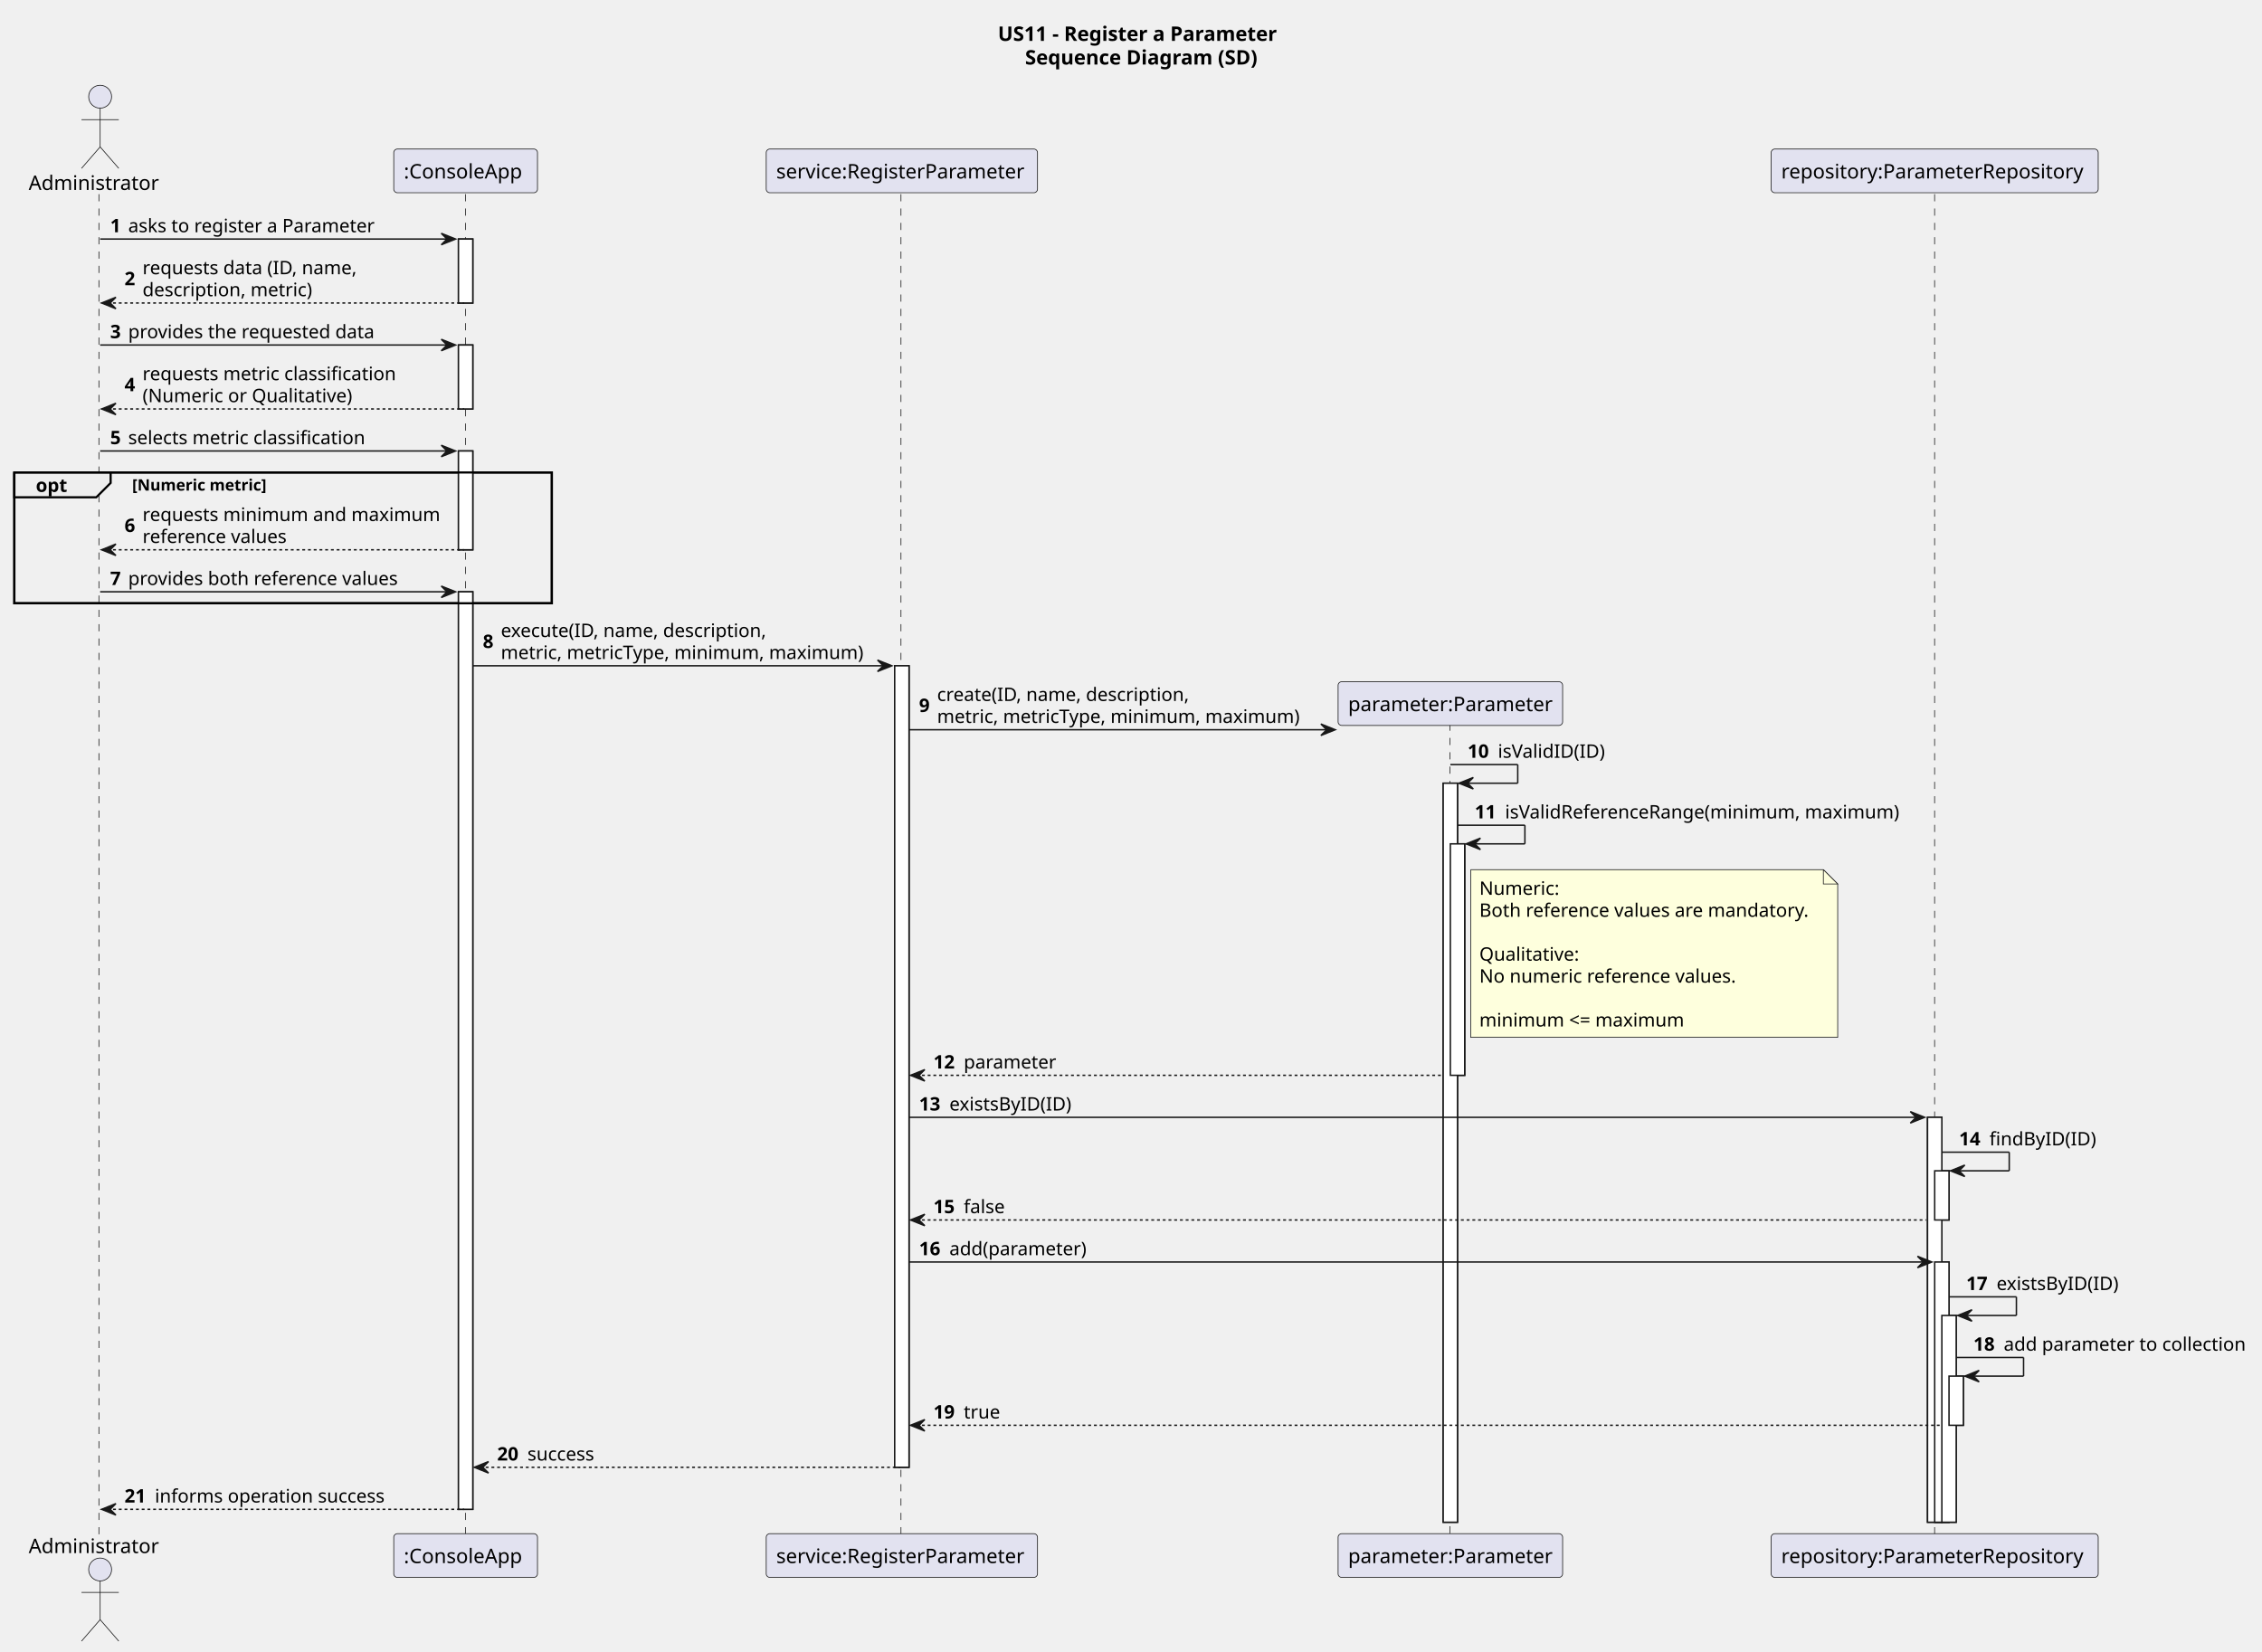
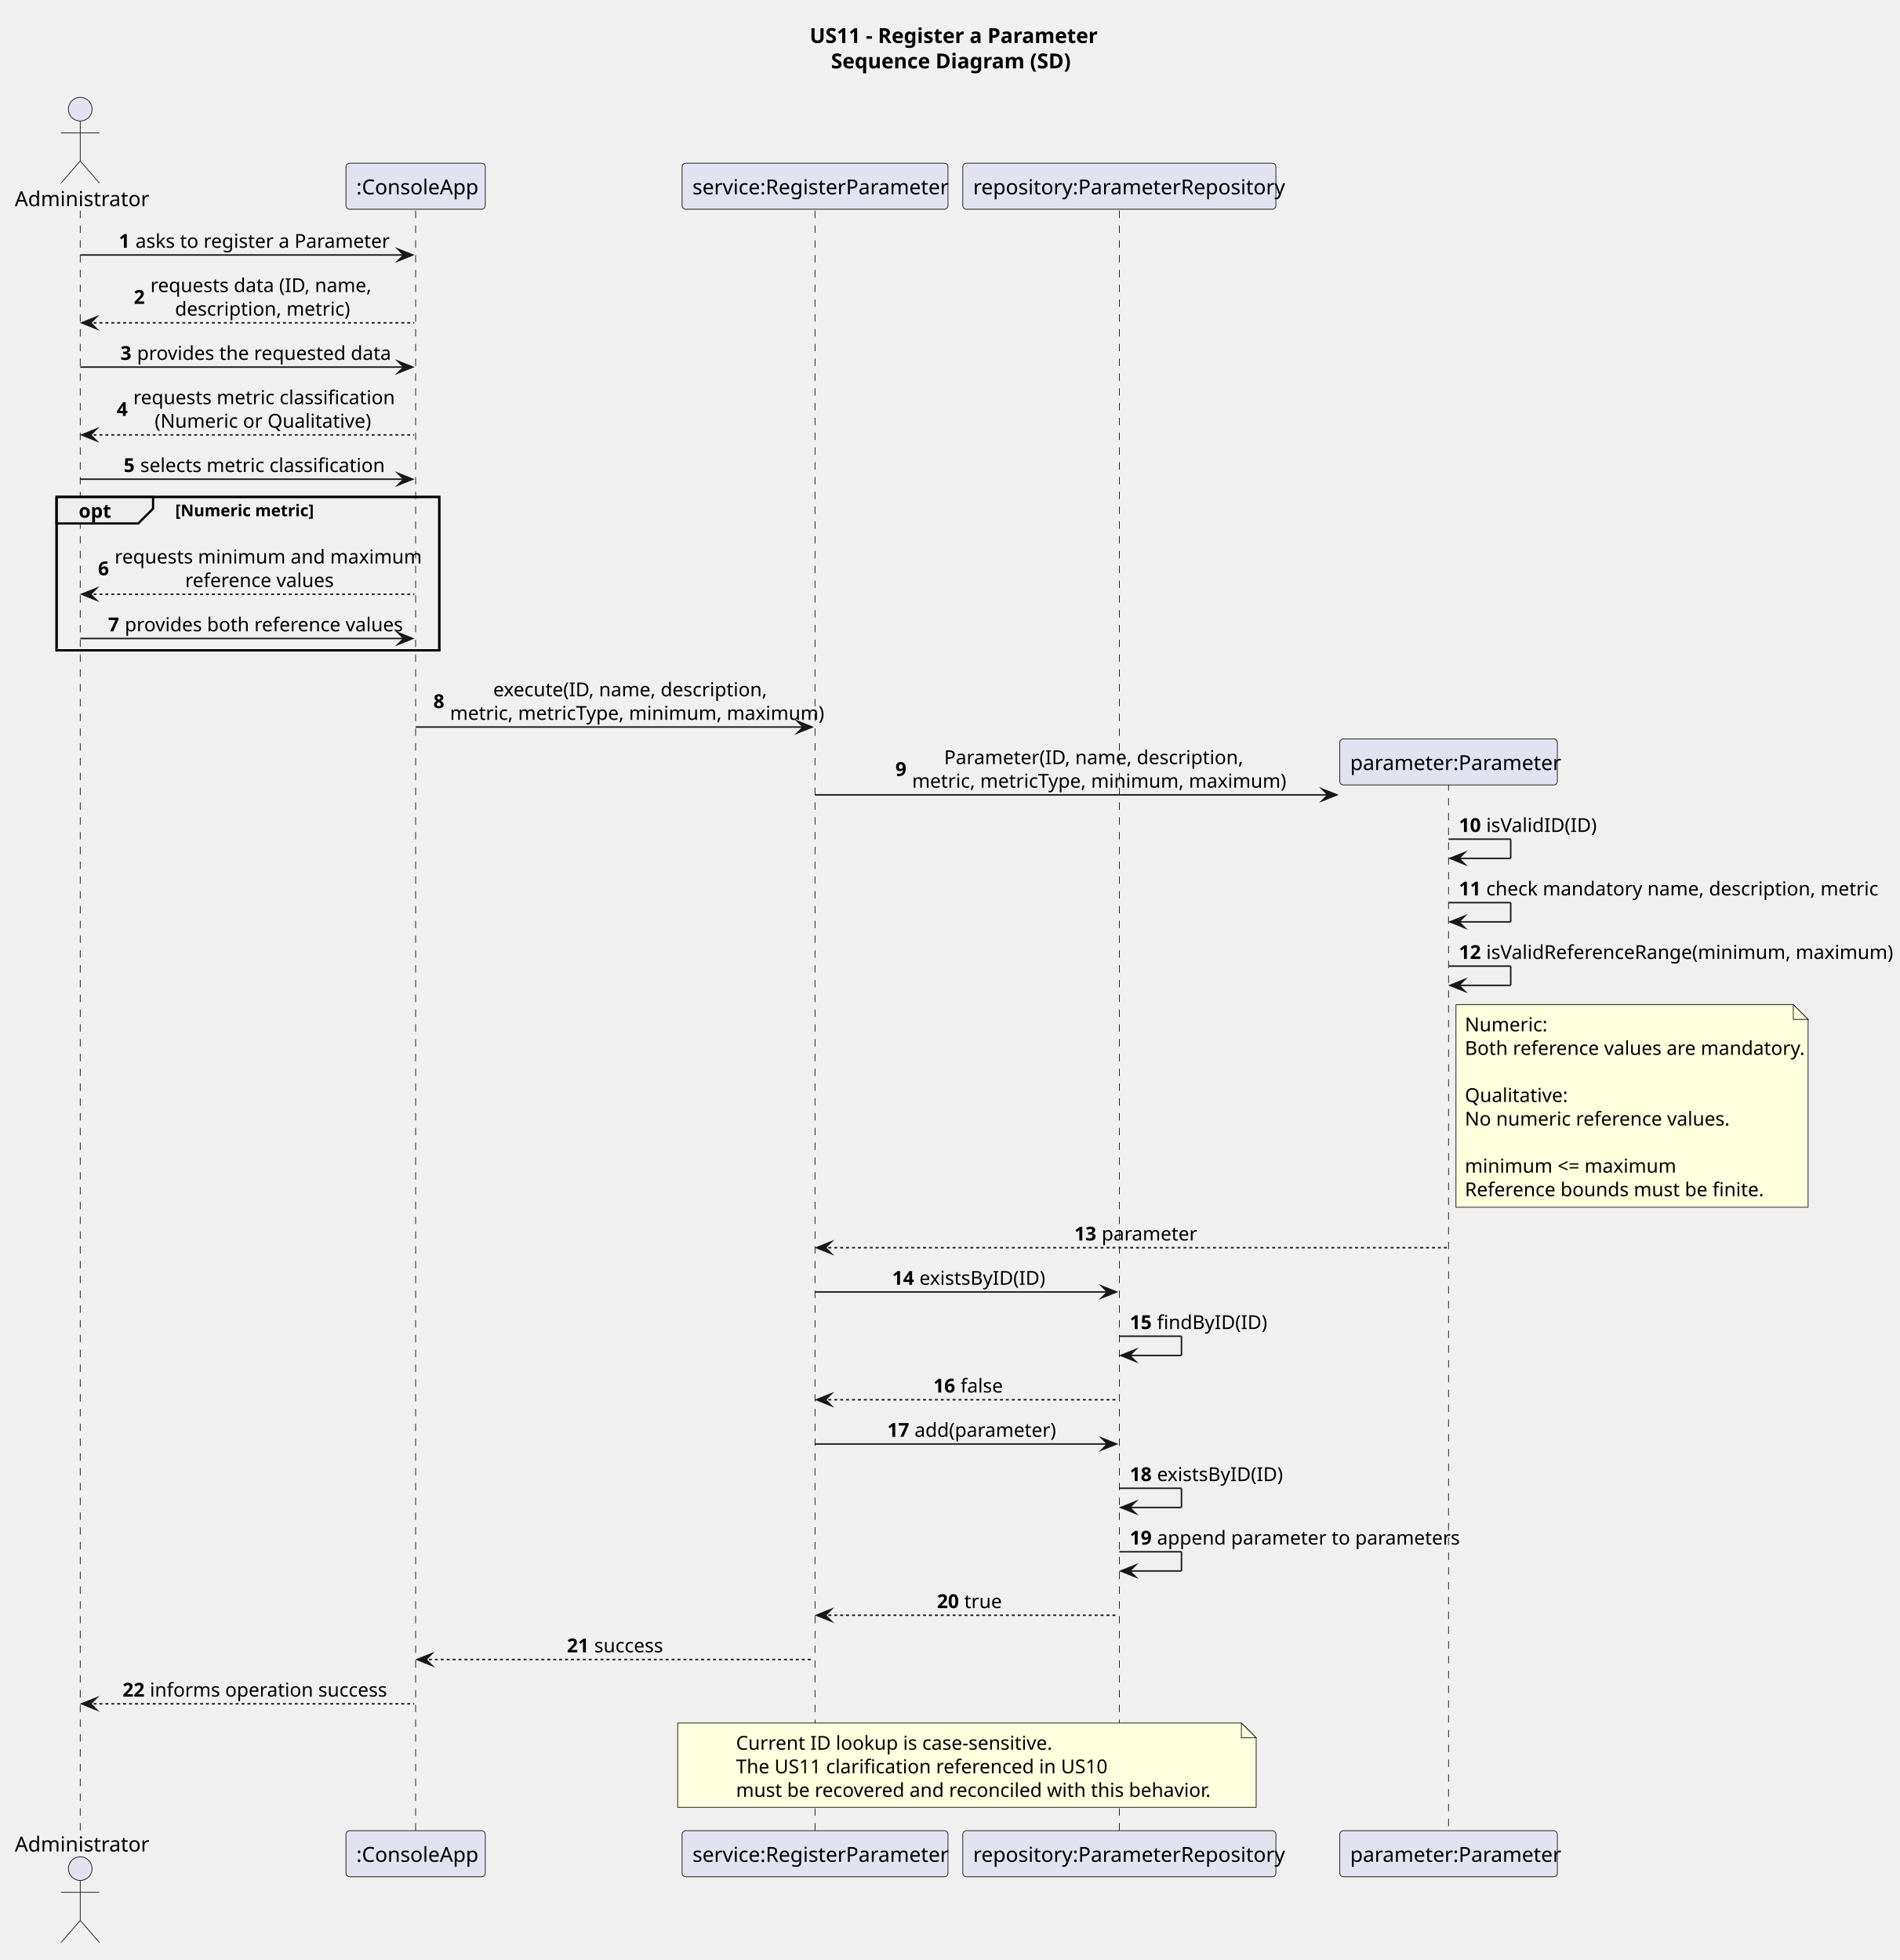
- <svg xmlns="http://www.w3.org/2000/svg" contentStyleType="text/css" height="1152px" preserveAspectRatio="none" style="width:1578px;height:1152px;background:#FFFFFF;" version="1.1" viewBox="0 0 1578 1152" width="1578px" zoomAndPan="magnify">
+ <svg xmlns="http://www.w3.org/2000/svg" version="1.1" data-diagram-type="SEQUENCE" style="width:1284px;height:1325px;background:#FFFFFF;" width="1284px" height="1325px" viewBox="0 0 1284 1325" zoomAndPan="magnify" preserveAspectRatio="none" contentStyleType="text/css">
  <defs />
-   <g>
-     <text fill="#000000" font-family="sans-serif" font-size="14" font-weight="bold" lengthAdjust="spacing" textLength="205.645" x="696.15" y="28.535">US11 - Register a Parameter</text>
-     <text fill="#000000" font-family="sans-serif" font-size="14" font-weight="bold" lengthAdjust="spacing" textLength="167.72" x="715.113" y="45.023">Sequence Diagram (SD)</text>
-     <rect fill="#FFFFFF" height="44.621" style="stroke:#181818;stroke-width:1;" width="10" x="319.825" y="166.775" />
-     <rect fill="#FFFFFF" height="44.621" style="stroke:#181818;stroke-width:1;" width="10" x="319.825" y="240.707" />
-     <rect fill="#FFFFFF" height="68.932" style="stroke:#181818;stroke-width:1;" width="10" x="319.825" y="314.639" />
-     <rect fill="#FFFFFF" height="640.143" style="stroke:#181818;stroke-width:1;" width="10" x="319.825" y="412.881" />
-     <rect fill="#FFFFFF" height="559.211" style="stroke:#181818;stroke-width:1;" width="10" x="624.149" y="464.502" />
-     <rect fill="#FFFFFF" height="515.59" style="stroke:#181818;stroke-width:1;" width="10" x="1006.79" y="546.434" />
-     <rect fill="#FFFFFF" height="161.484" style="stroke:#181818;stroke-width:1;" width="10" x="1011.79" y="588.744" />
-     <rect fill="#FFFFFF" height="282.484" style="stroke:#181818;stroke-width:1;" width="10" x="1344.666" y="779.539" />
-     <rect fill="#FFFFFF" height="34.31" style="stroke:#181818;stroke-width:1;" width="10" x="1349.666" y="816.85" />
-     <rect fill="#FFFFFF" height="181.553" style="stroke:#181818;stroke-width:1;" width="10" x="1349.666" y="880.471" />
-     <rect fill="#FFFFFF" height="144.242" style="stroke:#181818;stroke-width:1;" width="10" x="1354.666" y="917.781" />
-     <rect fill="#FFFFFF" height="34.31" style="stroke:#181818;stroke-width:1;" width="10" x="1359.666" y="960.092" />
-     <rect fill="none" height="91.242" style="stroke:#000000;stroke-width:1.5;" width="374.96" x="10" y="329.639" />
-     <line style="stroke:#181818;stroke-width:0.5;stroke-dasharray:5.0,5.0;" x1="69" x2="69" y1="135.465" y2="1071.023" />
-     <line style="stroke:#181818;stroke-width:0.5;stroke-dasharray:5.0,5.0;" x1="324.69" x2="324.69" y1="135.465" y2="1071.023" />
-     <line style="stroke:#181818;stroke-width:0.5;stroke-dasharray:5.0,5.0;" x1="628.523" x2="628.523" y1="135.465" y2="1071.023" />
-     <line style="stroke:#181818;stroke-width:0.5;stroke-dasharray:5.0,5.0;" x1="1011.474" x2="1011.474" y1="504.812" y2="1071.023" />
-     <line style="stroke:#181818;stroke-width:0.5;stroke-dasharray:5.0,5.0;" x1="1349.604" x2="1349.604" y1="135.465" y2="1071.023" />
-     <text fill="#000000" font-family="sans-serif" font-size="14" lengthAdjust="spacing" textLength="93.721" x="20" y="132.512">Administrator</text>
-     <ellipse cx="69.86" cy="67.477" fill="#E2E2F0" rx="8" ry="8" style="stroke:#181818;stroke-width:0.5;" />
-     <path d="M69.86,75.477 L69.86,102.477 M56.86,83.477 L82.86,83.477 M69.86,102.477 L56.86,117.477 M69.86,102.477 L82.86,117.477 " fill="none" style="stroke:#181818;stroke-width:0.5;" />
-     <text fill="#000000" font-family="sans-serif" font-size="14" lengthAdjust="spacing" textLength="93.721" x="20" y="1083.559">Administrator</text>
-     <ellipse cx="69.86" cy="1095.012" fill="#E2E2F0" rx="8" ry="8" style="stroke:#181818;stroke-width:0.5;" />
-     <path d="M69.86,1103.012 L69.86,1130.012 M56.86,1111.012 L82.86,1111.012 M69.86,1130.012 L56.86,1145.012 M69.86,1130.012 L82.86,1145.012 " fill="none" style="stroke:#181818;stroke-width:0.5;" />
-     <rect fill="#E2E2F0" height="30.488" rx="2.5" ry="2.5" style="stroke:#181818;stroke-width:0.5;" width="100.269" x="274.69" y="103.977" />
-     <text fill="#000000" font-family="sans-serif" font-size="14" lengthAdjust="spacing" textLength="86.269" x="281.69" y="124.512">:ConsoleApp</text>
-     <rect fill="#E2E2F0" height="30.488" rx="2.5" ry="2.5" style="stroke:#181818;stroke-width:0.5;" width="100.269" x="274.69" y="1070.023" />
-     <text fill="#000000" font-family="sans-serif" font-size="14" lengthAdjust="spacing" textLength="86.269" x="281.69" y="1090.559">:ConsoleApp</text>
-     <rect fill="#E2E2F0" height="30.488" rx="2.5" ry="2.5" style="stroke:#181818;stroke-width:0.5;" width="189.253" x="534.523" y="103.977" />
-     <text fill="#000000" font-family="sans-serif" font-size="14" lengthAdjust="spacing" textLength="175.253" x="541.523" y="124.512">service:RegisterParameter</text>
-     <rect fill="#E2E2F0" height="30.488" rx="2.5" ry="2.5" style="stroke:#181818;stroke-width:0.5;" width="189.253" x="534.523" y="1070.023" />
-     <text fill="#000000" font-family="sans-serif" font-size="14" lengthAdjust="spacing" textLength="175.253" x="541.523" y="1090.559">service:RegisterParameter</text>
-     <rect fill="#E2E2F0" height="30.488" rx="2.5" ry="2.5" style="stroke:#181818;stroke-width:0.5;" width="156.632" x="933.474" y="1070.023" />
-     <text fill="#000000" font-family="sans-serif" font-size="14" lengthAdjust="spacing" textLength="142.632" x="940.474" y="1090.559">parameter:Parameter</text>
-     <rect fill="#E2E2F0" height="30.488" rx="2.5" ry="2.5" style="stroke:#181818;stroke-width:0.5;" width="228.122" x="1235.604" y="103.977" />
-     <text fill="#000000" font-family="sans-serif" font-size="14" lengthAdjust="spacing" textLength="214.122" x="1242.604" y="124.512">repository:ParameterRepository</text>
-     <rect fill="#E2E2F0" height="30.488" rx="2.5" ry="2.5" style="stroke:#181818;stroke-width:0.5;" width="228.122" x="1235.604" y="1070.023" />
-     <text fill="#000000" font-family="sans-serif" font-size="14" lengthAdjust="spacing" textLength="214.122" x="1242.604" y="1090.559">repository:ParameterRepository</text>
-     <rect fill="#FFFFFF" height="44.621" style="stroke:#181818;stroke-width:1;" width="10" x="319.825" y="166.775" />
-     <rect fill="#FFFFFF" height="44.621" style="stroke:#181818;stroke-width:1;" width="10" x="319.825" y="240.707" />
-     <rect fill="#FFFFFF" height="68.932" style="stroke:#181818;stroke-width:1;" width="10" x="319.825" y="314.639" />
-     <rect fill="#FFFFFF" height="640.143" style="stroke:#181818;stroke-width:1;" width="10" x="319.825" y="412.881" />
-     <rect fill="#FFFFFF" height="559.211" style="stroke:#181818;stroke-width:1;" width="10" x="624.149" y="464.502" />
-     <rect fill="#FFFFFF" height="515.59" style="stroke:#181818;stroke-width:1;" width="10" x="1006.79" y="546.434" />
-     <rect fill="#FFFFFF" height="161.484" style="stroke:#181818;stroke-width:1;" width="10" x="1011.79" y="588.744" />
-     <rect fill="#FFFFFF" height="282.484" style="stroke:#181818;stroke-width:1;" width="10" x="1344.666" y="779.539" />
-     <rect fill="#FFFFFF" height="34.31" style="stroke:#181818;stroke-width:1;" width="10" x="1349.666" y="816.85" />
-     <rect fill="#FFFFFF" height="181.553" style="stroke:#181818;stroke-width:1;" width="10" x="1349.666" y="880.471" />
-     <rect fill="#FFFFFF" height="144.242" style="stroke:#181818;stroke-width:1;" width="10" x="1354.666" y="917.781" />
-     <rect fill="#FFFFFF" height="34.31" style="stroke:#181818;stroke-width:1;" width="10" x="1359.666" y="960.092" />
-     <polygon fill="#181818" points="307.825,162.775,317.825,166.775,307.825,170.775,311.825,166.775" style="stroke:#181818;stroke-width:1;" />
-     <line style="stroke:#181818;stroke-width:1;" x1="69.86" x2="313.825" y1="166.775" y2="166.775" />
-     <text fill="#000000" font-family="sans-serif" font-size="13" font-weight="bold" lengthAdjust="spacing" textLength="8.576" x="76.86" y="162.033">1</text>
-     <text fill="#000000" font-family="sans-serif" font-size="13" lengthAdjust="spacing" textLength="176.655" x="89.436" y="162.033">asks to register a Parameter</text>
-     <polygon fill="#181818" points="80.86,207.397,70.86,211.397,80.86,215.397,76.86,211.397" style="stroke:#181818;stroke-width:1;" />
-     <line style="stroke:#181818;stroke-width:1;stroke-dasharray:2.0,2.0;" x1="74.86" x2="323.825" y1="211.397" y2="211.397" />
-     <text fill="#000000" font-family="sans-serif" font-size="13" font-weight="bold" lengthAdjust="spacing" textLength="8.576" x="86.86" y="198.999">2</text>
-     <text fill="#000000" font-family="sans-serif" font-size="13" lengthAdjust="spacing" textLength="154.477" x="99.436" y="191.344">requests data (ID, name,</text>
-     <text fill="#000000" font-family="sans-serif" font-size="13" lengthAdjust="spacing" textLength="123.075" x="99.436" y="206.654">description, metric)</text>
-     <polygon fill="#181818" points="307.825,236.707,317.825,240.707,307.825,244.707,311.825,240.707" style="stroke:#181818;stroke-width:1;" />
-     <line style="stroke:#181818;stroke-width:1;" x1="69.86" x2="313.825" y1="240.707" y2="240.707" />
-     <text fill="#000000" font-family="sans-serif" font-size="13" font-weight="bold" lengthAdjust="spacing" textLength="8.576" x="76.86" y="235.965">3</text>
-     <text fill="#000000" font-family="sans-serif" font-size="13" lengthAdjust="spacing" textLength="176.909" x="89.436" y="235.965">provides the requested data</text>
-     <polygon fill="#181818" points="80.86,281.328,70.86,285.328,80.86,289.328,76.86,285.328" style="stroke:#181818;stroke-width:1;" />
-     <line style="stroke:#181818;stroke-width:1;stroke-dasharray:2.0,2.0;" x1="74.86" x2="323.825" y1="285.328" y2="285.328" />
-     <text fill="#000000" font-family="sans-serif" font-size="13" font-weight="bold" lengthAdjust="spacing" textLength="8.576" x="86.86" y="272.931">4</text>
-     <text fill="#000000" font-family="sans-serif" font-size="13" lengthAdjust="spacing" textLength="184.031" x="99.436" y="265.275">requests metric classification</text>
-     <text fill="#000000" font-family="sans-serif" font-size="13" lengthAdjust="spacing" textLength="150.268" x="99.436" y="280.586">(Numeric or Qualitative)</text>
-     <polygon fill="#181818" points="307.825,310.639,317.825,314.639,307.825,318.639,311.825,314.639" style="stroke:#181818;stroke-width:1;" />
-     <line style="stroke:#181818;stroke-width:1;" x1="69.86" x2="313.825" y1="314.639" y2="314.639" />
-     <text fill="#000000" font-family="sans-serif" font-size="13" font-weight="bold" lengthAdjust="spacing" textLength="8.576" x="76.86" y="309.897">5</text>
-     <text fill="#000000" font-family="sans-serif" font-size="13" lengthAdjust="spacing" textLength="172.878" x="89.436" y="309.897">selects metric classification</text>
-     <path d="M10,329.639 L77.185,329.639 L77.185,336.949 L67.185,346.949 L10,346.949 L10,329.639 " fill="#EEEEEE" style="stroke:#000000;stroke-width:1.5;" />
-     <rect fill="none" height="91.242" style="stroke:#000000;stroke-width:1.5;" width="374.96" x="10" y="329.639" />
-     <text fill="#000000" font-family="sans-serif" font-size="13" font-weight="bold" lengthAdjust="spacing" textLength="22.185" x="25" y="343.207">opt</text>
-     <text fill="#000000" font-family="sans-serif" font-size="11" font-weight="bold" lengthAdjust="spacing" textLength="95.004" x="92.185" y="342.273">[Numeric metric]</text>
-     <polygon fill="#181818" points="80.86,379.57,70.86,383.57,80.86,387.57,76.86,383.57" style="stroke:#181818;stroke-width:1;" />
-     <line style="stroke:#181818;stroke-width:1;stroke-dasharray:2.0,2.0;" x1="74.86" x2="323.825" y1="383.57" y2="383.57" />
-     <text fill="#000000" font-family="sans-serif" font-size="13" font-weight="bold" lengthAdjust="spacing" textLength="8.576" x="86.86" y="371.173">6</text>
-     <text fill="#000000" font-family="sans-serif" font-size="13" lengthAdjust="spacing" textLength="213.389" x="99.436" y="363.518">requests minimum and maximum</text>
-     <text fill="#000000" font-family="sans-serif" font-size="13" lengthAdjust="spacing" textLength="102.832" x="99.436" y="378.828">reference values</text>
-     <polygon fill="#181818" points="307.825,408.881,317.825,412.881,307.825,416.881,311.825,412.881" style="stroke:#181818;stroke-width:1;" />
-     <line style="stroke:#181818;stroke-width:1;" x1="69.86" x2="313.825" y1="412.881" y2="412.881" />
-     <text fill="#000000" font-family="sans-serif" font-size="13" font-weight="bold" lengthAdjust="spacing" textLength="8.576" x="76.86" y="408.139">7</text>
-     <text fill="#000000" font-family="sans-serif" font-size="13" lengthAdjust="spacing" textLength="194.181" x="89.436" y="408.139">provides both reference values</text>
-     <polygon fill="#181818" points="612.149,460.502,622.149,464.502,612.149,468.502,616.149,464.502" style="stroke:#181818;stroke-width:1;" />
-     <line style="stroke:#181818;stroke-width:1;" x1="329.825" x2="618.149" y1="464.502" y2="464.502" />
-     <text fill="#000000" font-family="sans-serif" font-size="13" font-weight="bold" lengthAdjust="spacing" textLength="8.576" x="336.825" y="452.104">8</text>
-     <text fill="#000000" font-family="sans-serif" font-size="13" lengthAdjust="spacing" textLength="192.835" x="349.401" y="444.449">execute(ID, name, description,</text>
-     <text fill="#000000" font-family="sans-serif" font-size="13" lengthAdjust="spacing" textLength="262.748" x="349.401" y="459.76">metric, metricType, minimum, maximum)</text>
-     <polygon fill="#181818" points="921.474,505.123,931.474,509.123,921.474,513.123,925.474,509.123" style="stroke:#181818;stroke-width:1;" />
-     <line style="stroke:#181818;stroke-width:1;" x1="634.149" x2="927.474" y1="509.123" y2="509.123" />
-     <text fill="#000000" font-family="sans-serif" font-size="13" font-weight="bold" lengthAdjust="spacing" textLength="8.576" x="641.149" y="496.726">9</text>
-     <text fill="#000000" font-family="sans-serif" font-size="13" lengthAdjust="spacing" textLength="182.051" x="653.725" y="489.07">create(ID, name, description,</text>
-     <text fill="#000000" font-family="sans-serif" font-size="13" lengthAdjust="spacing" textLength="262.748" x="653.725" y="504.381">metric, metricType, minimum, maximum)</text>
-     <rect fill="#E2E2F0" height="30.488" rx="2.5" ry="2.5" style="stroke:#181818;stroke-width:0.5;" width="156.632" x="933.474" y="475.635" />
-     <text fill="#000000" font-family="sans-serif" font-size="14" lengthAdjust="spacing" textLength="142.632" x="940.474" y="496.17">parameter:Parameter</text>
-     <line style="stroke:#181818;stroke-width:1;" x1="1011.79" x2="1058.79" y1="533.434" y2="533.434" />
-     <line style="stroke:#181818;stroke-width:1;" x1="1058.79" x2="1058.79" y1="533.434" y2="546.434" />
-     <line style="stroke:#181818;stroke-width:1;" x1="1017.79" x2="1058.79" y1="546.434" y2="546.434" />
-     <polygon fill="#181818" points="1027.79,542.434,1017.79,546.434,1027.79,550.434,1023.79,546.434" style="stroke:#181818;stroke-width:1;" />
-     <text fill="#000000" font-family="sans-serif" font-size="13" font-weight="bold" lengthAdjust="spacing" textLength="17.151" x="1023.79" y="528.691">10</text>
-     <text fill="#000000" font-family="sans-serif" font-size="13" lengthAdjust="spacing" textLength="77.181" x="1044.941" y="528.691">isValidID(ID)</text>
-     <line style="stroke:#181818;stroke-width:1;" x1="1016.79" x2="1063.79" y1="575.744" y2="575.744" />
-     <line style="stroke:#181818;stroke-width:1;" x1="1063.79" x2="1063.79" y1="575.744" y2="588.744" />
-     <line style="stroke:#181818;stroke-width:1;" x1="1022.79" x2="1063.79" y1="588.744" y2="588.744" />
-     <polygon fill="#181818" points="1032.79,584.744,1022.79,588.744,1032.79,592.744,1028.79,588.744" style="stroke:#181818;stroke-width:1;" />
-     <text fill="#000000" font-family="sans-serif" font-size="13" font-weight="bold" lengthAdjust="spacing" textLength="17.151" x="1028.79" y="571.002">11</text>
-     <text fill="#000000" font-family="sans-serif" font-size="13" lengthAdjust="spacing" textLength="282.725" x="1049.941" y="571.002">isValidReferenceRange(minimum, maximum)</text>
-     <path d="M1026,606.744 L1026,723.744 L1282,723.744 L1282,616.744 L1272,606.744 L1026,606.744 " fill="#FEFFDD" style="stroke:#181818;stroke-width:0.5;" />
-     <path d="M1272,606.744 L1272,616.744 L1282,616.744 L1272,606.744 " fill="#FEFFDD" style="stroke:#181818;stroke-width:0.5;" />
-     <text fill="#000000" font-family="sans-serif" font-size="13" lengthAdjust="spacing" textLength="56.9" x="1032" y="624.312">Numeric:</text>
-     <text fill="#000000" font-family="sans-serif" font-size="13" lengthAdjust="spacing" textLength="235.124" x="1032" y="639.623">Both reference values are mandatory.</text>
-     <text fill="#000000" font-family="sans-serif" font-size="13" lengthAdjust="spacing" textLength="4.113" x="1032" y="654.934"> </text>
-     <text fill="#000000" font-family="sans-serif" font-size="13" lengthAdjust="spacing" textLength="71.608" x="1032" y="670.244">Qualitative:</text>
-     <text fill="#000000" font-family="sans-serif" font-size="13" lengthAdjust="spacing" textLength="184.012" x="1032" y="685.555">No numeric reference values.</text>
-     <text fill="#000000" font-family="sans-serif" font-size="13" lengthAdjust="spacing" textLength="4.113" x="1032" y="700.865"> </text>
-     <text fill="#000000" font-family="sans-serif" font-size="13" lengthAdjust="spacing" textLength="152.344" x="1032" y="716.176">minimum &lt;= maximum</text>
-     <polygon fill="#181818" points="645.149,746.229,635.149,750.229,645.149,754.229,641.149,750.229" style="stroke:#181818;stroke-width:1;" />
-     <line style="stroke:#181818;stroke-width:1;stroke-dasharray:2.0,2.0;" x1="639.149" x2="1005.79" y1="750.229" y2="750.229" />
-     <text fill="#000000" font-family="sans-serif" font-size="13" font-weight="bold" lengthAdjust="spacing" textLength="17.151" x="651.149" y="745.486">12</text>
-     <text fill="#000000" font-family="sans-serif" font-size="13" lengthAdjust="spacing" textLength="64.664" x="672.301" y="745.486">parameter</text>
-     <polygon fill="#181818" points="1332.666,775.539,1342.666,779.539,1332.666,783.539,1336.666,779.539" style="stroke:#181818;stroke-width:1;" />
-     <line style="stroke:#181818;stroke-width:1;" x1="634.149" x2="1338.666" y1="779.539" y2="779.539" />
-     <text fill="#000000" font-family="sans-serif" font-size="13" font-weight="bold" lengthAdjust="spacing" textLength="17.151" x="641.149" y="774.797">13</text>
-     <text fill="#000000" font-family="sans-serif" font-size="13" lengthAdjust="spacing" textLength="86.779" x="662.301" y="774.797">existsByID(ID)</text>
-     <line style="stroke:#181818;stroke-width:1;" x1="1354.666" x2="1401.666" y1="803.85" y2="803.85" />
-     <line style="stroke:#181818;stroke-width:1;" x1="1401.666" x2="1401.666" y1="803.85" y2="816.85" />
-     <line style="stroke:#181818;stroke-width:1;" x1="1360.666" x2="1401.666" y1="816.85" y2="816.85" />
-     <polygon fill="#181818" points="1370.666,812.85,1360.666,816.85,1370.666,820.85,1366.666,816.85" style="stroke:#181818;stroke-width:1;" />
-     <text fill="#000000" font-family="sans-serif" font-size="13" font-weight="bold" lengthAdjust="spacing" textLength="17.151" x="1366.666" y="799.107">14</text>
-     <text fill="#000000" font-family="sans-serif" font-size="13" lengthAdjust="spacing" textLength="74.477" x="1387.817" y="799.107">findByID(ID)</text>
-     <polygon fill="#181818" points="645.149,847.16,635.149,851.16,645.149,855.16,641.149,851.16" style="stroke:#181818;stroke-width:1;" />
-     <line style="stroke:#181818;stroke-width:1;stroke-dasharray:2.0,2.0;" x1="639.149" x2="1343.666" y1="851.16" y2="851.16" />
-     <text fill="#000000" font-family="sans-serif" font-size="13" font-weight="bold" lengthAdjust="spacing" textLength="17.151" x="651.149" y="846.418">15</text>
-     <text fill="#000000" font-family="sans-serif" font-size="13" lengthAdjust="spacing" textLength="29.586" x="672.301" y="846.418">false</text>
-     <polygon fill="#181818" points="1337.666,876.471,1347.666,880.471,1337.666,884.471,1341.666,880.471" style="stroke:#181818;stroke-width:1;" />
-     <line style="stroke:#181818;stroke-width:1;" x1="634.149" x2="1343.666" y1="880.471" y2="880.471" />
-     <text fill="#000000" font-family="sans-serif" font-size="13" font-weight="bold" lengthAdjust="spacing" textLength="17.151" x="641.149" y="875.729">16</text>
-     <text fill="#000000" font-family="sans-serif" font-size="13" lengthAdjust="spacing" textLength="96.662" x="662.301" y="875.729">add(parameter)</text>
-     <line style="stroke:#181818;stroke-width:1;" x1="1359.666" x2="1406.666" y1="904.781" y2="904.781" />
-     <line style="stroke:#181818;stroke-width:1;" x1="1406.666" x2="1406.666" y1="904.781" y2="917.781" />
-     <line style="stroke:#181818;stroke-width:1;" x1="1365.666" x2="1406.666" y1="917.781" y2="917.781" />
-     <polygon fill="#181818" points="1375.666,913.781,1365.666,917.781,1375.666,921.781,1371.666,917.781" style="stroke:#181818;stroke-width:1;" />
-     <text fill="#000000" font-family="sans-serif" font-size="13" font-weight="bold" lengthAdjust="spacing" textLength="17.151" x="1371.666" y="900.039">17</text>
-     <text fill="#000000" font-family="sans-serif" font-size="13" lengthAdjust="spacing" textLength="86.779" x="1392.817" y="900.039">existsByID(ID)</text>
-     <line style="stroke:#181818;stroke-width:1;" x1="1364.666" x2="1411.666" y1="947.092" y2="947.092" />
-     <line style="stroke:#181818;stroke-width:1;" x1="1411.666" x2="1411.666" y1="947.092" y2="960.092" />
-     <line style="stroke:#181818;stroke-width:1;" x1="1370.666" x2="1411.666" y1="960.092" y2="960.092" />
-     <polygon fill="#181818" points="1380.666,956.092,1370.666,960.092,1380.666,964.092,1376.666,960.092" style="stroke:#181818;stroke-width:1;" />
-     <text fill="#000000" font-family="sans-serif" font-size="13" font-weight="bold" lengthAdjust="spacing" textLength="17.151" x="1376.666" y="942.35">18</text>
-     <text fill="#000000" font-family="sans-serif" font-size="13" lengthAdjust="spacing" textLength="174.129" x="1397.817" y="942.35">add parameter to collection</text>
-     <polygon fill="#181818" points="645.149,990.402,635.149,994.402,645.149,998.402,641.149,994.402" style="stroke:#181818;stroke-width:1;" />
-     <line style="stroke:#181818;stroke-width:1;stroke-dasharray:2.0,2.0;" x1="639.149" x2="1353.666" y1="994.402" y2="994.402" />
-     <text fill="#000000" font-family="sans-serif" font-size="13" font-weight="bold" lengthAdjust="spacing" textLength="17.151" x="651.149" y="989.66">19</text>
-     <text fill="#000000" font-family="sans-serif" font-size="13" lengthAdjust="spacing" textLength="25.492" x="672.301" y="989.66">true</text>
-     <polygon fill="#181818" points="340.825,1019.713,330.825,1023.713,340.825,1027.713,336.825,1023.713" style="stroke:#181818;stroke-width:1;" />
-     <line style="stroke:#181818;stroke-width:1;stroke-dasharray:2.0,2.0;" x1="334.825" x2="628.149" y1="1023.713" y2="1023.713" />
-     <text fill="#000000" font-family="sans-serif" font-size="13" font-weight="bold" lengthAdjust="spacing" textLength="17.151" x="346.825" y="1018.971">20</text>
-     <text fill="#000000" font-family="sans-serif" font-size="13" lengthAdjust="spacing" textLength="48.509" x="367.977" y="1018.971">success</text>
-     <polygon fill="#181818" points="80.86,1049.023,70.86,1053.023,80.86,1057.023,76.86,1053.023" style="stroke:#181818;stroke-width:1;" />
-     <line style="stroke:#181818;stroke-width:1;stroke-dasharray:2.0,2.0;" x1="74.86" x2="323.825" y1="1053.023" y2="1053.023" />
-     <text fill="#000000" font-family="sans-serif" font-size="13" font-weight="bold" lengthAdjust="spacing" textLength="17.151" x="86.86" y="1048.281">21</text>
-     <text fill="#000000" font-family="sans-serif" font-size="13" lengthAdjust="spacing" textLength="165.991" x="108.012" y="1048.281">informs operation success</text>
+   <g font-family="sans-serif" lengthAdjust="spacing">
+     <g class="title" data-source-line="1">
+       <text x="547.258" y="29.075" fill="#000" font-size="14" textLength="187.537" font-weight="700">US11 - Register a Parameter</text>
+       <text x="561.672" y="46.227" fill="#000" font-size="14" textLength="158.71" font-weight="700">Sequence Diagram (SD)</text>
+     </g>
+     <rect x="38.234" y="335.938" width="258.675" height="103.705" fill="none" style="stroke:#000;stroke-width:1.5;" />
+     <g>
+       <rect x="50.734" y="142.454" width="8" height="1095.125" fill="#000" fill-opacity="0" />
+       <line x1="54.234" y1="142.454" x2="54.234" y2="1237.579" style="stroke:#181818;stroke-width:0.5;stroke-dasharray:5,5;" />
+     </g>
+     <g>
+       <rect x="277.41" y="142.454" width="8" height="1095.125" fill="#000" fill-opacity="0" />
+       <line x1="280.91" y1="142.454" x2="280.91" y2="1237.579" style="stroke:#181818;stroke-width:0.5;stroke-dasharray:5,5;" />
+     </g>
+     <g>
+       <rect x="547.376" y="142.454" width="8" height="1095.125" fill="#000" fill-opacity="0" />
+       <line x1="550.876" y1="142.454" x2="550.876" y2="1237.579" style="stroke:#181818;stroke-width:0.5;stroke-dasharray:5,5;" />
+     </g>
+     <g>
+       <rect x="753.055" y="142.454" width="8" height="1095.125" fill="#000" fill-opacity="0" />
+       <line x1="756.555" y1="142.454" x2="756.555" y2="1237.579" style="stroke:#181818;stroke-width:0.5;stroke-dasharray:5,5;" />
+     </g>
+     <g>
+       <rect x="975.57" y="499.496" width="8" height="738.083" fill="#000" fill-opacity="0" />
+       <line x1="979.07" y1="499.496" x2="979.07" y2="1237.579" style="stroke:#181818;stroke-width:0.5;stroke-dasharray:5,5;" />
+     </g>
+     <text x="10" y="139.378" fill="#000" font-size="14" textLength="82.469">Administrator</text>
+     <ellipse cx="54.234" cy="73.803" rx="8" ry="8" fill="#E2E2F0" style="stroke:#181818;stroke-width:0.5;" />
+     <path d="M54.234,81.803 L54.234,108.803 M41.234,89.803 L67.234,89.803 M54.234,108.803 L41.234,123.803 M54.234,108.803 L67.234,123.803" style="stroke:#181818;stroke-width:0.5;" fill="none" />
+     <rect x="233.827" y="110.303" width="94.165" height="31.151" fill="#E2E2F0" style="stroke:#181818;stroke-width:0.5;" rx="2.5" ry="2.5" />
+     <text x="240.827" y="131.378" fill="#000" font-size="14" textLength="80.165">:ConsoleApp</text>
+     <rect x="461.014" y="110.303" width="179.724" height="31.151" fill="#E2E2F0" style="stroke:#181818;stroke-width:0.5;" rx="2.5" ry="2.5" />
+     <text x="468.014" y="131.378" fill="#000" font-size="14" textLength="165.724">service:RegisterParameter</text>
+     <rect x="650.738" y="110.303" width="211.634" height="31.151" fill="#E2E2F0" style="stroke:#181818;stroke-width:0.5;" rx="2.5" ry="2.5" />
+     <text x="657.738" y="131.378" fill="#000" font-size="14" textLength="197.634">repository:ParameterRepository</text>
+     <text x="10" y="1251.654" fill="#000" font-size="14" textLength="82.469">Administrator</text>
+     <ellipse cx="54.234" cy="1263.23" rx="8" ry="8" fill="#E2E2F0" style="stroke:#181818;stroke-width:0.5;" />
+     <path d="M54.234,1271.23 L54.234,1298.23 M41.234,1279.23 L67.234,1279.23 M54.234,1298.23 L41.234,1313.23 M54.234,1298.23 L67.234,1313.23" style="stroke:#181818;stroke-width:0.5;" fill="none" />
+     <rect x="233.827" y="1237.579" width="94.165" height="31.151" fill="#E2E2F0" style="stroke:#181818;stroke-width:0.5;" rx="2.5" ry="2.5" />
+     <text x="240.827" y="1258.654" fill="#000" font-size="14" textLength="80.165">:ConsoleApp</text>
+     <rect x="461.014" y="1237.579" width="179.724" height="31.151" fill="#E2E2F0" style="stroke:#181818;stroke-width:0.5;" rx="2.5" ry="2.5" />
+     <text x="468.014" y="1258.654" fill="#000" font-size="14" textLength="165.724">service:RegisterParameter</text>
+     <rect x="650.738" y="1237.579" width="211.634" height="31.151" fill="#E2E2F0" style="stroke:#181818;stroke-width:0.5;" rx="2.5" ry="2.5" />
+     <text x="657.738" y="1258.654" fill="#000" font-size="14" textLength="197.634">repository:ParameterRepository</text>
+     <rect x="905.542" y="1237.579" width="147.055" height="31.151" fill="#E2E2F0" style="stroke:#181818;stroke-width:0.5;" rx="2.5" ry="2.5" />
+     <text x="912.542" y="1258.654" fill="#000" font-size="14" textLength="133.055">parameter:Parameter</text>
+     <polygon points="268.91,168.38,278.91,172.38,268.91,176.38,272.91,172.38" fill="#181818" style="stroke:#181818;stroke-width:1;stroke-linejoin:miter;stroke-miterlimit:10;" />
+     <line x1="54.234" y1="172.38" x2="274.91" y2="172.38" style="stroke:#181818;stroke-width:1;" />
+     <text x="80.313" y="167.524" fill="#000" font-size="13" font-weight="700">1</text>
+     <text x="91.543" y="167.524" fill="#000" font-size="13" textLength="163.287">asks to register a Parameter</text>
+     <polygon points="65.234,214.233,55.234,218.233,65.234,222.233,61.234,218.233" fill="#181818" style="stroke:#181818;stroke-width:1;stroke-linejoin:miter;stroke-miterlimit:10;" />
+     <line x1="59.234" y1="218.233" x2="279.91" y2="218.233" style="stroke:#181818;stroke-width:1;stroke-dasharray:2,2;" />
+     <text x="90.422" y="205.413" fill="#000" font-size="13" font-weight="700">2</text>
+     <text x="101.652" y="197.45" fill="#000" font-size="13" textLength="143.07">requests data (ID, name,</text>
+     <text x="118.283" y="213.376" fill="#000" font-size="13" textLength="109.808">description, metric)</text>
+     <polygon points="268.91,244.159,278.91,248.159,268.91,252.159,272.91,248.159" fill="#181818" style="stroke:#181818;stroke-width:1;stroke-linejoin:miter;stroke-miterlimit:10;" />
+     <line x1="54.234" y1="248.159" x2="274.91" y2="248.159" style="stroke:#181818;stroke-width:1;" />
+     <text x="81.374" y="243.303" fill="#000" font-size="13" font-weight="700">3</text>
+     <text x="92.604" y="243.303" fill="#000" font-size="13" textLength="161.167">provides the requested data</text>
+     <polygon points="65.234,290.012,55.234,294.012,65.234,298.012,61.234,294.012" fill="#181818" style="stroke:#181818;stroke-width:1;stroke-linejoin:miter;stroke-miterlimit:10;" />
+     <line x1="59.234" y1="294.012" x2="279.91" y2="294.012" style="stroke:#181818;stroke-width:1;stroke-dasharray:2,2;" />
+     <text x="78.873" y="281.192" fill="#000" font-size="13" font-weight="700">4</text>
+     <text x="90.103" y="273.229" fill="#000" font-size="13" textLength="166.169">requests metric classification</text>
+     <text x="104.559" y="289.155" fill="#000" font-size="13" textLength="137.255">(Numeric or Qualitative)</text>
+     <polygon points="268.91,319.938,278.91,323.938,268.91,327.938,272.91,323.938" fill="#181818" style="stroke:#181818;stroke-width:1;stroke-linejoin:miter;stroke-miterlimit:10;" />
+     <line x1="54.234" y1="323.938" x2="274.91" y2="323.938" style="stroke:#181818;stroke-width:1;" />
+     <text x="83.573" y="319.082" fill="#000" font-size="13" font-weight="700">5</text>
+     <text x="94.803" y="319.082" fill="#000" font-size="13" textLength="156.768">selects metric classification</text>
+     <path d="M38.234,335.938 L103.445,335.938 L103.445,343.864 L93.445,353.864 L38.234,353.864 L38.234,335.938" style="stroke:#000;stroke-width:1.5;" fill="#EEE" />
+     <rect x="38.234" y="335.938" width="258.675" height="103.705" fill="none" style="stroke:#000;stroke-width:1.5;" />
+     <text x="53.234" y="350.008" fill="#000" font-size="13" textLength="20.211" font-weight="700">opt</text>
+     <text x="118.445" y="348.997" fill="#000" font-size="11" textLength="87.415" font-weight="700">[Numeric metric]</text>
+     <polygon points="65.234,397.717,55.234,401.717,65.234,405.717,61.234,401.717" fill="#181818" style="stroke:#181818;stroke-width:1;stroke-linejoin:miter;stroke-miterlimit:10;" />
+     <line x1="59.234" y1="401.717" x2="279.91" y2="401.717" style="stroke:#181818;stroke-width:1;stroke-dasharray:2,2;" />
+     <text x="66.234" y="388.897" fill="#000" font-size="13" font-weight="700">6</text>
+     <text x="77.464" y="380.934" fill="#000" font-size="13" textLength="191.445">requests minimum and maximum</text>
+     <text x="125.132" y="396.86" fill="#000" font-size="13" textLength="96.11">reference values</text>
+     <polygon points="268.91,427.643,278.91,431.643,268.91,435.643,272.91,431.643" fill="#181818" style="stroke:#181818;stroke-width:1;stroke-linejoin:miter;stroke-miterlimit:10;" />
+     <line x1="54.234" y1="431.643" x2="274.91" y2="431.643" style="stroke:#181818;stroke-width:1;" />
+     <text x="73.071" y="426.787" fill="#000" font-size="13" font-weight="700">7</text>
+     <text x="84.301" y="426.787" fill="#000" font-size="13" textLength="177.772">provides both reference values</text>
+     <polygon points="538.876,487.496,548.876,491.496,538.876,495.496,542.876,491.496" fill="#181818" style="stroke:#181818;stroke-width:1;stroke-linejoin:miter;stroke-miterlimit:10;" />
+     <line x1="280.91" y1="491.496" x2="544.876" y2="491.496" style="stroke:#181818;stroke-width:1;" />
+     <text x="292.91" y="478.676" fill="#000" font-size="13" font-weight="700">8</text>
+     <text x="333.355" y="470.713" fill="#000" font-size="13" textLength="176.306">execute(ID, name, description,</text>
+     <text x="304.14" y="486.639" fill="#000" font-size="13" textLength="234.736">metric, metricType, minimum, maximum)</text>
+     <rect x="905.542" y="499.496" width="147.055" height="31.151" fill="#E2E2F0" style="stroke:#181818;stroke-width:0.5;" rx="2.5" ry="2.5" />
+     <text x="912.542" y="520.571" fill="#000" font-size="14" textLength="133.055">parameter:Parameter</text>
+     <polygon points="893.542,533.348,903.542,537.348,893.542,541.348,897.542,537.348" fill="#181818" style="stroke:#181818;stroke-width:1;stroke-linejoin:miter;stroke-miterlimit:10;" />
+     <line x1="550.876" y1="537.348" x2="899.542" y2="537.348" style="stroke:#181818;stroke-width:1;" />
+     <text x="605.226" y="524.529" fill="#000" font-size="13" font-weight="700">9</text>
+     <text x="638.092" y="516.565" fill="#000" font-size="13" textLength="191.464">Parameter(ID, name, description,</text>
+     <text x="616.456" y="532.492" fill="#000" font-size="13" textLength="234.736">metric, metricType, minimum, maximum)</text>
+     <line x1="979.07" y1="567.274" x2="1021.07" y2="567.274" style="stroke:#181818;stroke-width:1;" />
+     <line x1="1021.07" y1="567.274" x2="1021.07" y2="580.274" style="stroke:#181818;stroke-width:1;" />
+     <line x1="980.07" y1="580.274" x2="1021.07" y2="580.274" style="stroke:#181818;stroke-width:1;" />
+     <polygon points="990.07,576.274,980.07,580.274,990.07,584.274,986.07,580.274" fill="#181818" style="stroke:#181818;stroke-width:1;stroke-linejoin:miter;stroke-miterlimit:10;" />
+     <text x="986.07" y="562.418" fill="#000" font-size="13" textLength="14.46" font-weight="700">10</text>
+     <text x="1004.53" y="562.418" fill="#000" font-size="13" textLength="72.954">isValidID(ID)</text>
+     <line x1="979.07" y1="610.201" x2="1021.07" y2="610.201" style="stroke:#181818;stroke-width:1;" />
+     <line x1="1021.07" y1="610.201" x2="1021.07" y2="623.201" style="stroke:#181818;stroke-width:1;" />
+     <line x1="980.07" y1="623.201" x2="1021.07" y2="623.201" style="stroke:#181818;stroke-width:1;" />
+     <polygon points="990.07,619.201,980.07,623.201,990.07,627.201,986.07,623.201" fill="#181818" style="stroke:#181818;stroke-width:1;stroke-linejoin:miter;stroke-miterlimit:10;" />
+     <text x="986.07" y="605.344" fill="#000" font-size="13" textLength="14.46" font-weight="700">11</text>
+     <text x="1004.53" y="605.344" fill="#000" font-size="13" textLength="247.825">check mandatory name, description, metric</text>
+     <line x1="979.07" y1="653.127" x2="1021.07" y2="653.127" style="stroke:#181818;stroke-width:1;" />
+     <line x1="1021.07" y1="653.127" x2="1021.07" y2="666.127" style="stroke:#181818;stroke-width:1;" />
+     <line x1="980.07" y1="666.127" x2="1021.07" y2="666.127" style="stroke:#181818;stroke-width:1;" />
+     <polygon points="990.07,662.127,980.07,666.127,990.07,670.127,986.07,666.127" fill="#181818" style="stroke:#181818;stroke-width:1;stroke-linejoin:miter;stroke-miterlimit:10;" />
+     <text x="986.07" y="648.271" fill="#000" font-size="13" textLength="14.46" font-weight="700">12</text>
+     <text x="1004.53" y="648.271" fill="#000" font-size="13" textLength="261.523">isValidReferenceRange(minimum, maximum)</text>
+     <path d="M984.07,679.127 L984.07,816.127 L1222.07,816.127 L1222.07,689.127 L1212.07,679.127 L984.07,679.127" style="stroke:#181818;stroke-width:0.5;" fill="#FEFFDD" />
+     <path d="M1212.07,679.127 L1212.07,689.127 L1222.07,689.127 L1212.07,679.127" style="stroke:#181818;stroke-width:0.5;" fill="#FEFFDD" />
+     <text x="990.07" y="697.197" fill="#000" font-size="13" textLength="52.006">Numeric:</text>
+     <text x="990.07" y="713.123" fill="#000" font-size="13" textLength="217.509">Both reference values are mandatory.</text>
+     <text x="990.07" y="729.049" fill="#000" font-size="13"> </text>
+     <text x="990.07" y="744.976" fill="#000" font-size="13" textLength="65.032">Qualitative:</text>
+     <text x="990.07" y="760.902" fill="#000" font-size="13" textLength="169.8">No numeric reference values.</text>
+     <text x="990.07" y="776.828" fill="#000" font-size="13"> </text>
+     <text x="990.07" y="792.754" fill="#000" font-size="13" textLength="131.466">minimum &lt;= maximum</text>
+     <text x="990.07" y="808.681" fill="#000" font-size="13" textLength="190.779">Reference bounds must be finite.</text>
+     <polygon points="561.876,839.463,551.876,843.463,561.876,847.463,557.876,843.463" fill="#181818" style="stroke:#181818;stroke-width:1;stroke-linejoin:miter;stroke-miterlimit:10;" />
+     <line x1="555.876" y1="843.463" x2="978.07" y2="843.463" style="stroke:#181818;stroke-width:1;stroke-dasharray:2,2;" />
+     <text x="726.118" y="838.607" fill="#000" font-size="13" textLength="14.46" font-weight="700">13</text>
+     <text x="744.578" y="838.607" fill="#000" font-size="13" textLength="59.249">parameter</text>
+     <polygon points="744.555,869.39,754.555,873.39,744.555,877.39,748.555,873.39" fill="#181818" style="stroke:#181818;stroke-width:1;stroke-linejoin:miter;stroke-miterlimit:10;" />
+     <line x1="550.876" y1="873.39" x2="750.555" y2="873.39" style="stroke:#181818;stroke-width:1;" />
+     <text x="602.956" y="868.533" fill="#000" font-size="13" textLength="14.46" font-weight="700">14</text>
+     <text x="621.416" y="868.533" fill="#000" font-size="13" textLength="83.059">existsByID(ID)</text>
+     <line x1="756.555" y1="903.316" x2="798.555" y2="903.316" style="stroke:#181818;stroke-width:1;" />
+     <line x1="798.555" y1="903.316" x2="798.555" y2="916.316" style="stroke:#181818;stroke-width:1;" />
+     <line x1="757.555" y1="916.316" x2="798.555" y2="916.316" style="stroke:#181818;stroke-width:1;" />
+     <polygon points="767.555,912.316,757.555,916.316,767.555,920.316,763.555,916.316" fill="#181818" style="stroke:#181818;stroke-width:1;stroke-linejoin:miter;stroke-miterlimit:10;" />
+     <text x="763.555" y="898.459" fill="#000" font-size="13" textLength="14.46" font-weight="700">15</text>
+     <text x="782.015" y="898.459" fill="#000" font-size="13" textLength="70.789">findByID(ID)</text>
+     <polygon points="561.876,942.242,551.876,946.242,561.876,950.242,557.876,946.242" fill="#181818" style="stroke:#181818;stroke-width:1;stroke-linejoin:miter;stroke-miterlimit:10;" />
+     <line x1="555.876" y1="946.242" x2="755.555" y2="946.242" style="stroke:#181818;stroke-width:1;stroke-dasharray:2,2;" />
+     <text x="630.755" y="941.386" fill="#000" font-size="13" textLength="14.46" font-weight="700">16</text>
+     <text x="649.215" y="941.386" fill="#000" font-size="13" textLength="27.46">false</text>
+     <polygon points="744.555,972.168,754.555,976.168,744.555,980.168,748.555,976.168" fill="#181818" style="stroke:#181818;stroke-width:1;stroke-linejoin:miter;stroke-miterlimit:10;" />
+     <line x1="550.876" y1="976.168" x2="750.555" y2="976.168" style="stroke:#181818;stroke-width:1;" />
+     <text x="599.687" y="971.312" fill="#000" font-size="13" textLength="14.46" font-weight="700">17</text>
+     <text x="618.147" y="971.312" fill="#000" font-size="13" textLength="89.597">add(parameter)</text>
+     <line x1="756.555" y1="1006.095" x2="798.555" y2="1006.095" style="stroke:#181818;stroke-width:1;" />
+     <line x1="798.555" y1="1006.095" x2="798.555" y2="1019.095" style="stroke:#181818;stroke-width:1;" />
+     <line x1="757.555" y1="1019.095" x2="798.555" y2="1019.095" style="stroke:#181818;stroke-width:1;" />
+     <polygon points="767.555,1015.095,757.555,1019.095,767.555,1023.095,763.555,1019.095" fill="#181818" style="stroke:#181818;stroke-width:1;stroke-linejoin:miter;stroke-miterlimit:10;" />
+     <text x="763.555" y="1001.238" fill="#000" font-size="13" textLength="14.46" font-weight="700">18</text>
+     <text x="782.015" y="1001.238" fill="#000" font-size="13" textLength="83.059">existsByID(ID)</text>
+     <line x1="756.555" y1="1049.021" x2="798.555" y2="1049.021" style="stroke:#181818;stroke-width:1;" />
+     <line x1="798.555" y1="1049.021" x2="798.555" y2="1062.021" style="stroke:#181818;stroke-width:1;" />
+     <line x1="757.555" y1="1062.021" x2="798.555" y2="1062.021" style="stroke:#181818;stroke-width:1;" />
+     <polygon points="767.555,1058.021,757.555,1062.021,767.555,1066.021,763.555,1062.021" fill="#181818" style="stroke:#181818;stroke-width:1;stroke-linejoin:miter;stroke-miterlimit:10;" />
+     <text x="763.555" y="1044.165" fill="#000" font-size="13" textLength="14.46" font-weight="700">19</text>
+     <text x="782.015" y="1044.165" fill="#000" font-size="13" textLength="190.055">append parameter to parameters</text>
+     <polygon points="561.876,1087.947,551.876,1091.947,561.876,1095.947,557.876,1091.947" fill="#181818" style="stroke:#181818;stroke-width:1;stroke-linejoin:miter;stroke-miterlimit:10;" />
+     <line x1="555.876" y1="1091.947" x2="755.555" y2="1091.947" style="stroke:#181818;stroke-width:1;stroke-dasharray:2,2;" />
+     <text x="633.285" y="1087.091" fill="#000" font-size="13" textLength="14.46" font-weight="700">20</text>
+     <text x="651.745" y="1087.091" fill="#000" font-size="13" textLength="22.401">true</text>
+     <polygon points="291.91,1117.874,281.91,1121.874,291.91,1125.874,287.91,1121.874" fill="#181818" style="stroke:#181818;stroke-width:1;stroke-linejoin:miter;stroke-miterlimit:10;" />
+     <line x1="285.91" y1="1121.874" x2="549.876" y2="1121.874" style="stroke:#181818;stroke-width:1;stroke-dasharray:2,2;" />
+     <text x="383.183" y="1117.017" fill="#000" font-size="13" textLength="14.46" font-weight="700">21</text>
+     <text x="401.643" y="1117.017" fill="#000" font-size="13" textLength="46.96">success</text>
+     <polygon points="65.234,1147.8,55.234,1151.8,65.234,1155.8,61.234,1151.8" fill="#181818" style="stroke:#181818;stroke-width:1;stroke-linejoin:miter;stroke-miterlimit:10;" />
+     <line x1="59.234" y1="1151.8" x2="279.91" y2="1151.8" style="stroke:#181818;stroke-width:1;stroke-dasharray:2,2;" />
+     <text x="82.837" y="1146.943" fill="#000" font-size="13" textLength="14.46" font-weight="700">22</text>
+     <text x="101.297" y="1146.943" fill="#000" font-size="13" textLength="151.011">informs operation success</text>
+     <path d="M458.037,1164.8 L458.037,1221.8 L849.037,1221.8 L849.037,1174.8 L839.037,1164.8 L458.037,1164.8" style="stroke:#181818;stroke-width:0.5;" fill="#FEFFDD" />
+     <path d="M839.037,1164.8 L839.037,1174.8 L849.037,1174.8 L839.037,1164.8" style="stroke:#181818;stroke-width:0.5;" fill="#FEFFDD" />
+     <text x="497.468" y="1182.87" fill="#000" font-size="13" textLength="204.471">Current ID lookup is case-sensitive.</text>
+     <text x="497.468" y="1198.796" fill="#000" font-size="13" textLength="242.792">The US11 clarification referenced in US10</text>
+     <text x="497.468" y="1214.722" fill="#000" font-size="13" textLength="303.494">must be recovered and reconciled with this behavior.</text>
  </g>
</svg>
